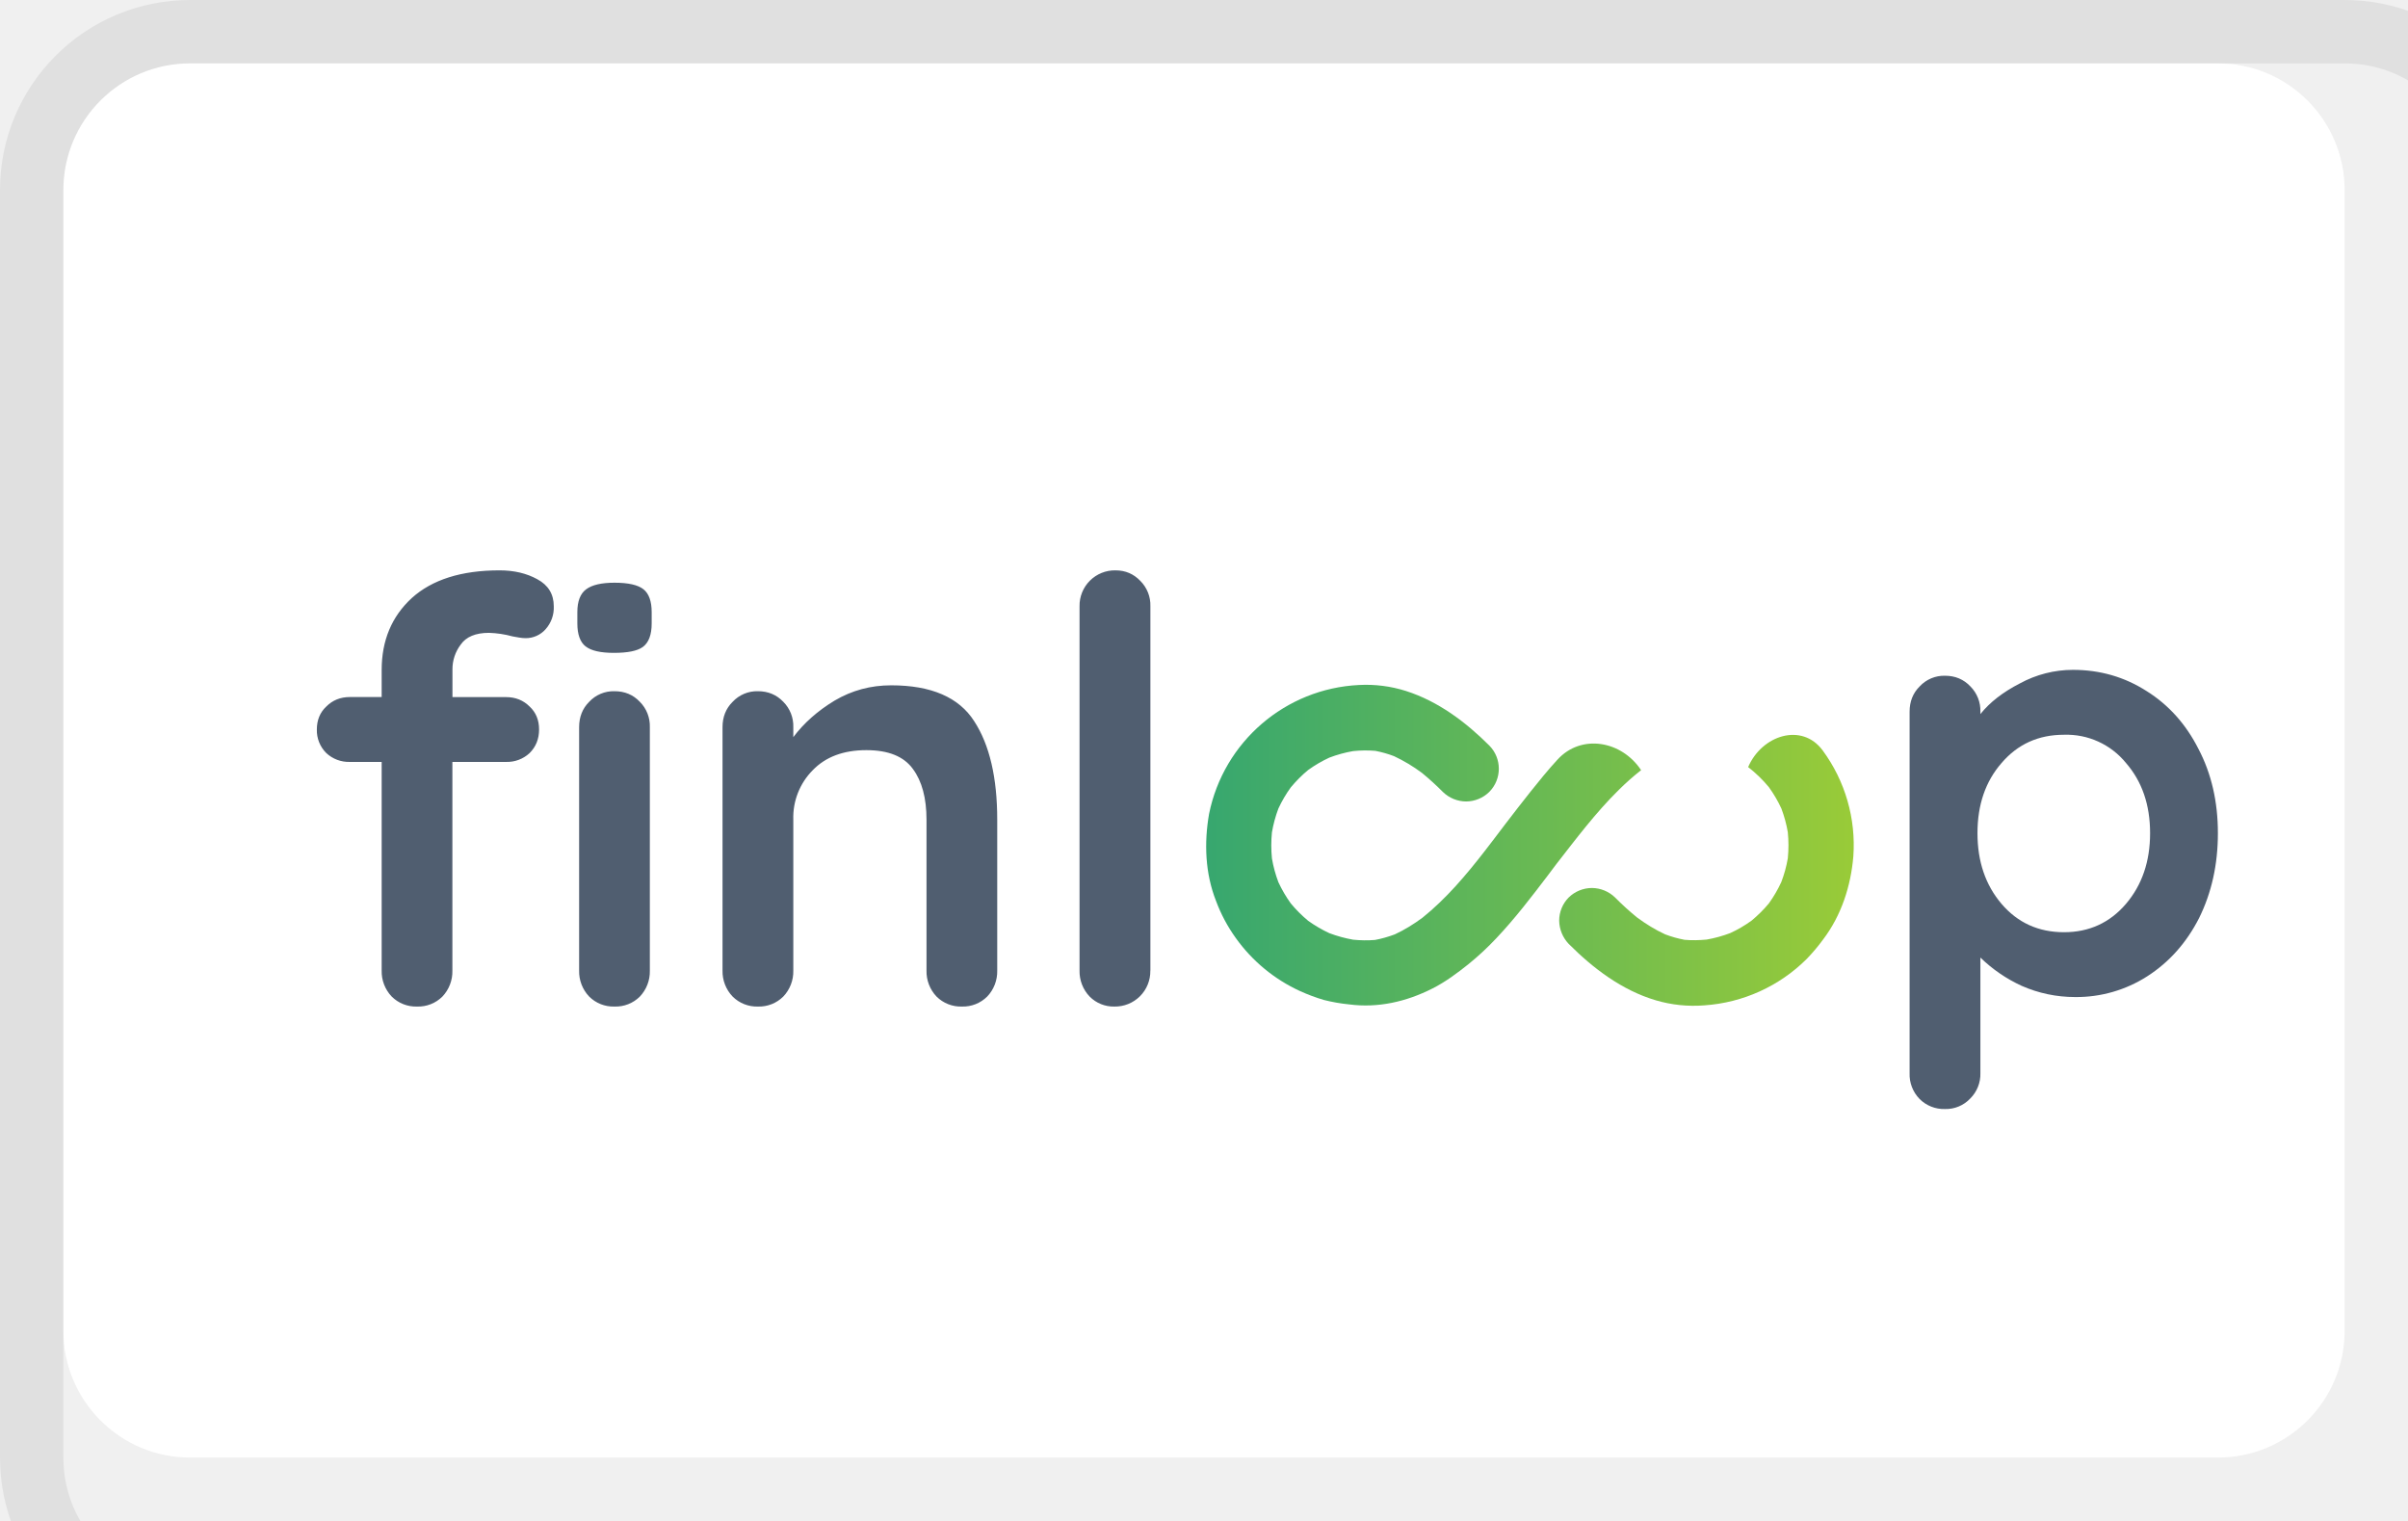
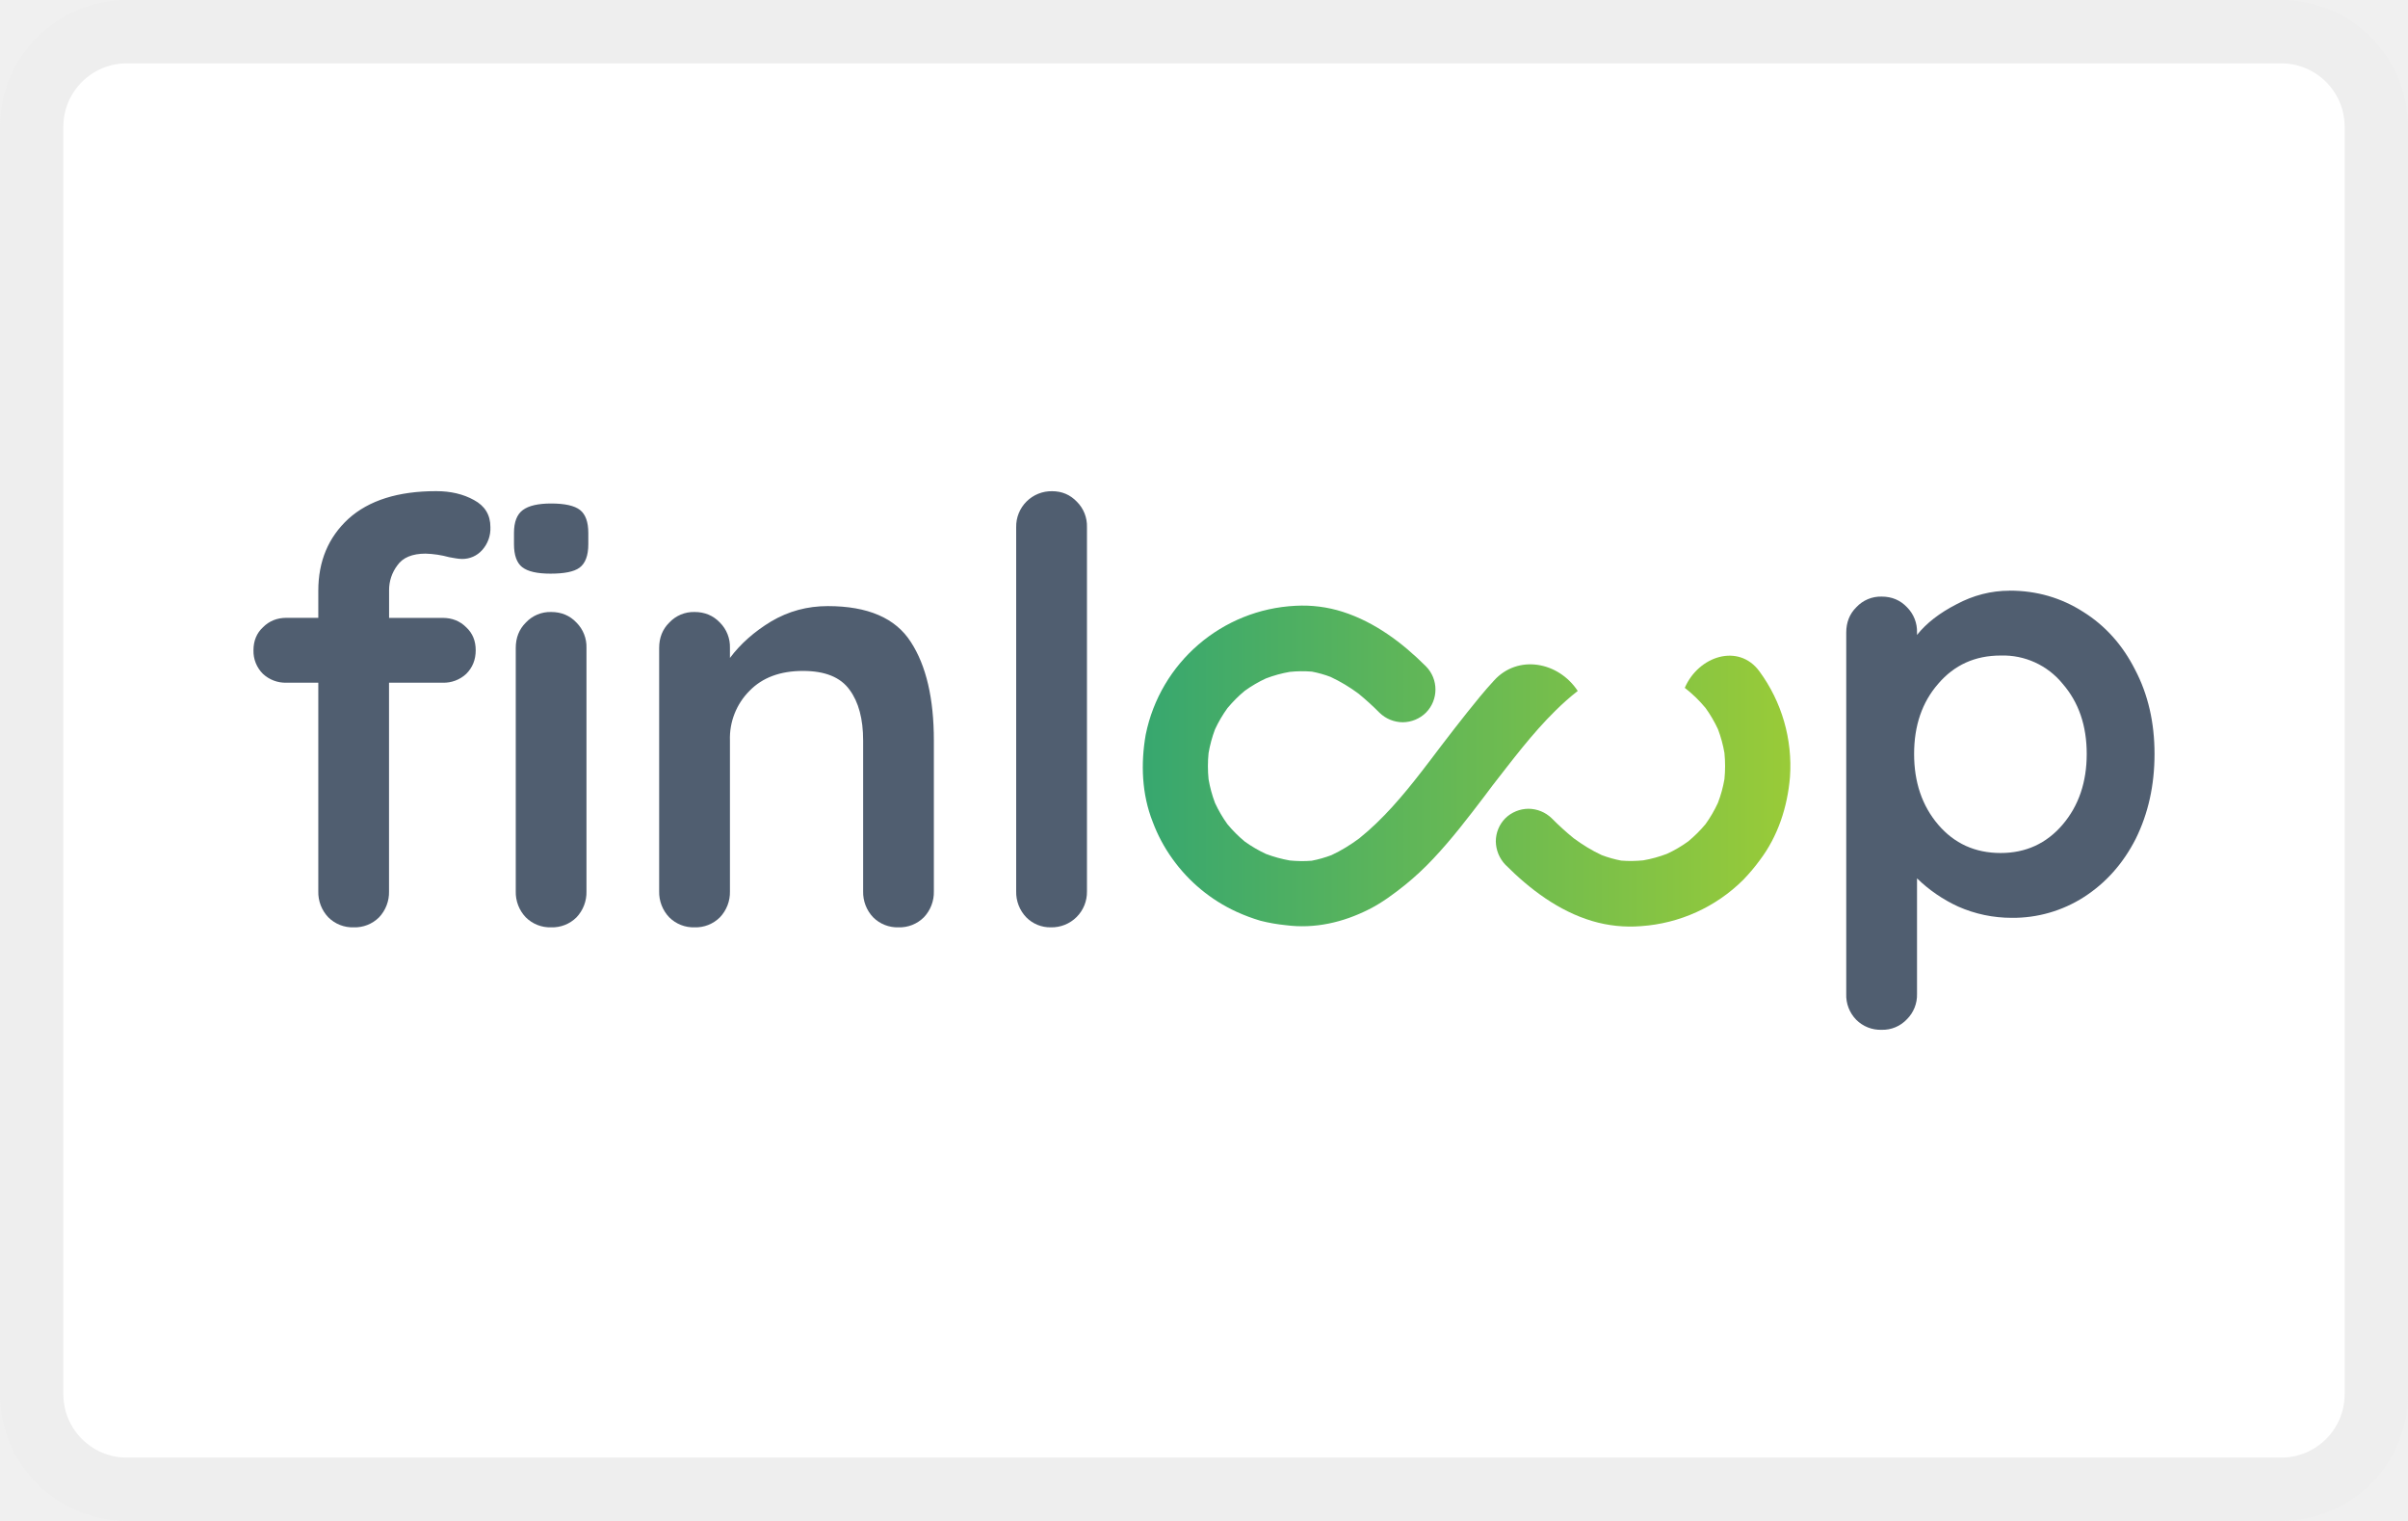
<svg xmlns="http://www.w3.org/2000/svg" width="38" height="24" aria-labelledby="pi-finloup" fill="none">
-   <rect x="1" y="1" width="36" height="22" rx="2" fill="#fff" />
-   <path d="M7.716 9.986c-.21 0-.36.062-.446.186a.643.643 0 00-.13.39V11h.846c.149 0 .273.05.372.149.1.093.149.214.149.362 0 .15-.05.273-.15.373a.523.523 0 01-.371.139h-.847v3.293a.574.574 0 01-.158.41.542.542 0 01-.4.157.542.542 0 01-.4-.158.574.574 0 01-.158-.41v-3.292h-.502a.523.523 0 01-.372-.14.505.505 0 01-.149-.372c0-.148.05-.27.149-.362.099-.1.223-.15.372-.15h.502v-.427c0-.465.158-.843.475-1.135C6.82 9.146 7.282 9 7.883 9c.23 0 .428.047.596.14.173.093.26.235.26.427a.51.51 0 01-.13.363.416.416 0 01-.316.14.626.626 0 01-.103-.01 3.245 3.245 0 00-.102-.018 1.59 1.59 0 00-.372-.056zM10.255 15.316a.574.574 0 01-.158.41.542.542 0 01-.4.157.542.542 0 01-.4-.158.574.574 0 01-.158-.41v-3.84c0-.162.053-.295.158-.4a.526.526 0 01.4-.168c.162 0 .295.056.4.167a.542.542 0 01.158.4v3.842zM9.242 10.2c.086.068.235.102.446.102.217 0 .369-.03.456-.093.093-.068.14-.192.14-.372V9.66c0-.173-.044-.294-.13-.362-.088-.069-.24-.103-.457-.103-.204 0-.353.034-.446.103-.093.068-.14.189-.14.362v.177c0 .174.044.295.13.363zM14.063 10.814c.632 0 1.07.189 1.311.567.242.372.363.89.363 1.554v2.38a.574.574 0 01-.158.41.542.542 0 01-.4.158.542.542 0 01-.4-.158.574.574 0 01-.158-.41v-2.38c0-.341-.072-.608-.214-.8-.143-.199-.388-.298-.735-.298-.36 0-.642.105-.846.316a1.058 1.058 0 00-.307.782v2.38a.574.574 0 01-.158.41.542.542 0 01-.4.158.542.542 0 01-.4-.158.574.574 0 01-.159-.41v-3.84c0-.162.053-.295.159-.4a.526.526 0 01.4-.168c.16 0 .294.056.4.167a.542.542 0 01.158.4v.158c.167-.223.384-.415.65-.576.274-.162.571-.242.894-.242zM18.153 15.316a.557.557 0 01-.568.567.531.531 0 01-.39-.158.574.574 0 01-.159-.41V9.568A.557.557 0 0117.604 9c.156 0 .286.056.392.167a.542.542 0 01.158.4v5.749z" fill="#505E70" />
-   <path fill-rule="evenodd" clip-rule="evenodd" d="M32.712 10.57c.428 0 .815.112 1.163.335.347.217.62.521.818.912.205.39.307.834.307 1.33 0 .496-.1.942-.297 1.34-.199.39-.472.697-.82.92a2.07 2.07 0 01-1.134.326c-.297 0-.58-.06-.846-.177a2.32 2.32 0 01-.651-.446v1.823a.542.542 0 01-.159.4.526.526 0 01-.4.167.542.542 0 01-.4-.158.554.554 0 01-.158-.41v-5.701c0-.162.053-.295.159-.4a.526.526 0 01.4-.168c.16 0 .294.056.4.168a.542.542 0 01.158.4v.037c.148-.186.356-.347.623-.484a1.75 1.75 0 01.837-.214zm-.14 4.14c.397 0 .723-.15.977-.447.254-.298.381-.67.381-1.116 0-.447-.127-.816-.38-1.107a1.21 1.21 0 00-.978-.446c-.403 0-.731.148-.986.446-.254.291-.38.66-.38 1.107 0 .446.126.818.38 1.116.255.298.583.447.986.447z" fill="#505E70" />
-   <path d="M26.128 15.784c-.532-.158-.986-.502-1.373-.89a.545.545 0 01-.15-.366.52.52 0 01.15-.366.527.527 0 01.366-.15.53.53 0 01.366.15c.11.111.226.217.348.316.139.102.285.193.441.265.1.038.203.067.308.087.116.01.232.007.348-.004.128-.022.253-.057.374-.103.118-.054.23-.12.335-.196.1-.083.192-.174.274-.273a2.02 2.02 0 00.195-.335c.047-.122.081-.247.103-.375a2.08 2.08 0 000-.412 2.024 2.024 0 00-.102-.375 2.061 2.061 0 00-.196-.335 2.064 2.064 0 00-.328-.318c.218-.505.849-.706 1.176-.263a2.518 2.518 0 01.484 1.673c-.04.47-.189.93-.475 1.308a2.93 2.93 0 01-.263.312 2.531 2.531 0 01-1.611.73 2.108 2.108 0 01-.77-.08z" fill="url(#pi-paint0_linear_405_2796)" />
-   <path d="M24.354 12.244c.073-.088.147-.174.224-.257.375-.412 1.013-.299 1.32.166-.123.096-.24.2-.351.31-.369.363-.678.777-.995 1.183l-.123.164c-.259.34-.52.682-.814.993a4.43 4.43 0 01-.438.408c-.18.144-.367.284-.574.388-.409.207-.856.31-1.313.25a2.723 2.723 0 01-.399-.07 2.899 2.899 0 01-.377-.141 2.55 2.55 0 01-1.012-.836 2.481 2.481 0 01-.312-.585c-.172-.435-.19-.917-.11-1.374a2.54 2.54 0 012.365-2.034 2.08 2.08 0 01.744.095c.508.163.94.488 1.313.86a.52.52 0 010 .732.527.527 0 01-.366.151.531.531 0 01-.366-.15 4.307 4.307 0 00-.332-.302 2.562 2.562 0 00-.439-.263 1.725 1.725 0 00-.296-.084 1.884 1.884 0 00-.35.004 2.031 2.031 0 00-.375.103c-.117.054-.23.12-.335.196-.1.082-.19.174-.273.273a2.02 2.02 0 00-.196.334c-.046.122-.08.248-.102.376a2.08 2.08 0 000 .412c.022.128.056.253.102.375.055.118.12.23.196.335.083.1.174.191.274.274.105.075.216.14.334.195.122.046.247.08.375.103.115.011.231.014.346.004.107-.02.21-.05.312-.088.155-.072.3-.162.438-.264.376-.302.689-.674.983-1.053l.129-.168c.259-.342.52-.684.793-1.015z" fill="url(#pi-paint1_linear_405_2796)" />
-   <rect x=".5" y=".5" width="39" height="25" rx="2.5" stroke="#000" stroke-opacity=".07" />
+   <rect width="38" height="24" rx="2" fill="#fff" />
+   <path d="M6.716 8.736c-.21 0-.36.062-.446.186a.644.644 0 00-.13.39v.438h.846c.149 0 .273.05.372.149.1.093.149.214.149.362 0 .15-.05.273-.15.373a.523.523 0 01-.371.139h-.847v3.293a.574.574 0 01-.158.41.542.542 0 01-.4.157.542.542 0 01-.4-.158.574.574 0 01-.158-.41v-3.292h-.502a.523.523 0 01-.372-.14.505.505 0 01-.149-.372c0-.148.05-.27.149-.362.099-.1.223-.15.372-.15h.502v-.427c0-.465.158-.843.475-1.135.322-.291.784-.437 1.385-.437.23 0 .428.047.596.14.173.093.26.235.26.427a.51.51 0 01-.13.363.417.417 0 01-.316.14.626.626 0 01-.103-.01 3.215 3.215 0 00-.102-.018 1.59 1.59 0 00-.372-.056zM9.255 14.066a.574.574 0 01-.158.41.542.542 0 01-.4.157.542.542 0 01-.4-.158.574.574 0 01-.158-.41v-3.84c0-.162.053-.295.158-.4a.527.527 0 01.4-.168c.162 0 .295.056.4.167a.542.542 0 01.158.4v3.842zM8.242 8.95c.086.068.235.102.446.102.217 0 .369-.03.456-.093.093-.068.14-.192.14-.372V8.41c0-.173-.044-.294-.13-.362-.088-.069-.24-.103-.457-.103-.204 0-.353.034-.446.103-.093.068-.14.189-.14.362v.177c0 .174.044.295.13.363zM13.063 9.564c.632 0 1.07.189 1.311.567.242.372.363.89.363 1.554v2.38a.574.574 0 01-.158.41.542.542 0 01-.4.158.542.542 0 01-.4-.158.574.574 0 01-.158-.41v-2.38c0-.341-.072-.608-.214-.8-.143-.199-.388-.298-.735-.298-.36 0-.642.105-.846.316a1.058 1.058 0 00-.307.782v2.38a.574.574 0 01-.158.41.542.542 0 01-.4.158.542.542 0 01-.4-.158.574.574 0 01-.159-.41v-3.84c0-.162.053-.295.159-.4a.527.527 0 01.4-.168c.16 0 .294.056.4.167a.542.542 0 01.158.4v.158c.167-.223.384-.415.65-.576.274-.162.571-.242.894-.242zM17.153 14.066a.557.557 0 01-.568.567.531.531 0 01-.39-.158.574.574 0 01-.159-.41V8.318a.557.557 0 01.567-.567c.156 0 .286.056.392.167a.542.542 0 01.158.4v5.749z" fill="#505E70" />
+   <path fill-rule="evenodd" clip-rule="evenodd" d="M31.712 9.32c.428 0 .815.112 1.163.335.347.217.62.521.818.912.205.39.307.834.307 1.33 0 .496-.1.942-.297 1.34-.199.39-.472.697-.82.92a2.07 2.07 0 01-1.134.326c-.297 0-.58-.06-.846-.177a2.32 2.32 0 01-.651-.446v1.823a.542.542 0 01-.159.4.526.526 0 01-.4.167.542.542 0 01-.4-.158.554.554 0 01-.158-.41V9.982c0-.161.053-.295.159-.4a.526.526 0 01.4-.168c.16 0 .294.056.4.168a.542.542 0 01.158.4v.037c.148-.186.356-.347.623-.484.266-.142.546-.214.837-.214zm-.14 4.14c.397 0 .723-.15.977-.447.254-.298.381-.67.381-1.116 0-.447-.127-.816-.38-1.107a1.21 1.21 0 00-.978-.446c-.403 0-.731.148-.986.446-.254.291-.38.66-.38 1.107 0 .446.126.818.38 1.116.255.298.583.447.986.447z" fill="#505E70" />
+   <path d="M25.128 14.534c-.532-.158-.986-.502-1.373-.89a.545.545 0 01-.15-.366.52.52 0 01.15-.366.527.527 0 01.366-.15.53.53 0 01.366.15c.11.111.226.217.348.316.139.102.285.193.441.265.1.038.203.067.308.087.116.01.232.007.348-.004.128-.022.253-.057.374-.103.118-.054.23-.12.335-.196.1-.083.192-.174.274-.273a2.02 2.02 0 00.195-.335c.047-.122.081-.247.103-.375a2.08 2.08 0 000-.412 2.024 2.024 0 00-.102-.375 2.061 2.061 0 00-.196-.335 2.064 2.064 0 00-.328-.318c.218-.505.849-.706 1.176-.263a2.518 2.518 0 01.484 1.673c-.04.47-.189.93-.475 1.308a2.93 2.93 0 01-.263.312 2.531 2.531 0 01-1.611.73 2.108 2.108 0 01-.77-.08z" fill="url(#pi-paint0_linear_502_5133)" />
+   <path d="M23.354 10.994c.073-.088.147-.174.224-.257.375-.412 1.013-.299 1.32.166-.123.096-.24.2-.351.31-.369.363-.678.777-.995 1.183l-.123.164c-.259.34-.52.682-.814.993a4.43 4.43 0 01-.438.408c-.18.144-.367.284-.574.388-.409.207-.856.31-1.313.25a2.723 2.723 0 01-.399-.07 2.899 2.899 0 01-.377-.141 2.55 2.55 0 01-1.012-.836 2.481 2.481 0 01-.312-.585c-.172-.435-.19-.917-.11-1.374a2.54 2.54 0 012.365-2.034 2.08 2.08 0 01.744.095c.508.163.94.488 1.313.86a.52.52 0 010 .732.527.527 0 01-.366.151.531.531 0 01-.366-.15 4.307 4.307 0 00-.332-.302 2.562 2.562 0 00-.439-.263 1.725 1.725 0 00-.296-.084 1.884 1.884 0 00-.35.004 2.031 2.031 0 00-.375.103c-.117.054-.23.12-.335.196-.1.082-.19.174-.273.273a2.02 2.02 0 00-.196.334c-.046.122-.08.248-.102.376a2.08 2.08 0 000 .412c.022.128.056.253.102.375.055.118.12.23.196.335.083.1.174.191.274.274.105.075.216.14.334.195.122.046.247.08.375.103.115.011.231.014.346.004.107-.02.21-.05.312-.088.155-.072.3-.162.438-.264.376-.302.689-.674.983-1.053l.129-.168c.259-.342.52-.684.793-1.015z" fill="url(#pi-paint1_linear_502_5133)" />
+   <rect x=".5" y=".5" width="37" height="23" rx="1.5" stroke="#000" stroke-opacity=".07" />
  <defs>
-     <linearGradient id="pi-paint0_linear_405_2796" x1="19.034" y1="13.339" x2="29.255" y2="13.339" gradientUnits="userSpaceOnUse">
+     <linearGradient id="pi-paint0_linear_502_5133" x1="18.034" y1="12.089" x2="28.255" y2="12.089" gradientUnits="userSpaceOnUse">
      <stop stop-color="#37A76F" />
      <stop offset="1" stop-color="#99CB38" />
    </linearGradient>
-     <linearGradient id="pi-paint1_linear_405_2796" x1="19.034" y1="13.339" x2="29.255" y2="13.339" gradientUnits="userSpaceOnUse">
+     <linearGradient id="pi-paint1_linear_502_5133" x1="18.034" y1="12.089" x2="28.255" y2="12.089" gradientUnits="userSpaceOnUse">
      <stop stop-color="#37A76F" />
      <stop offset="1" stop-color="#99CB38" />
    </linearGradient>
  </defs>
</svg>
